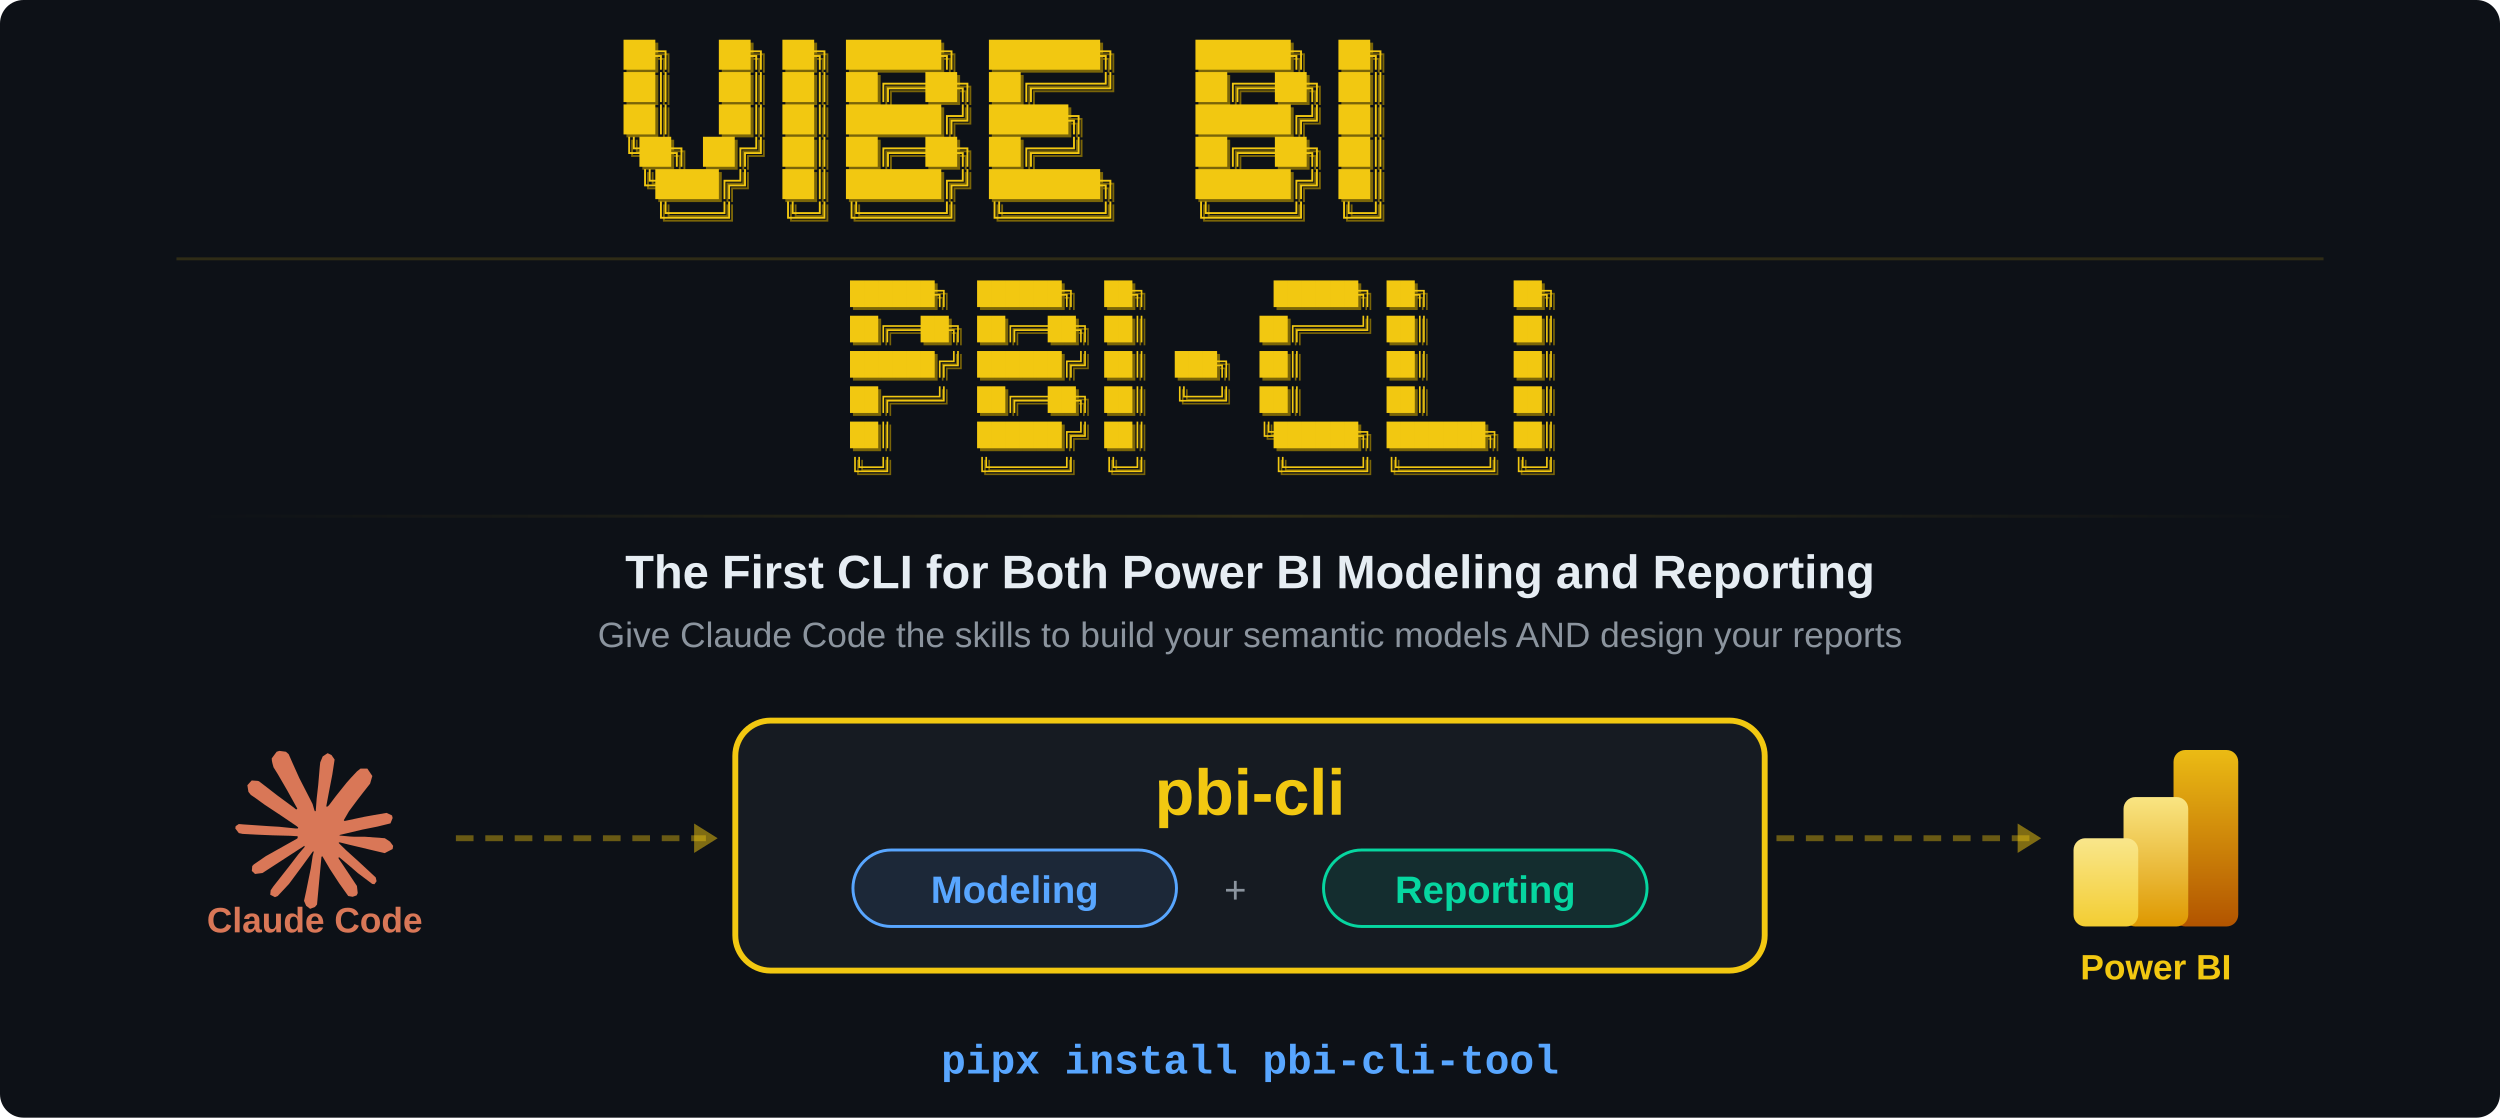
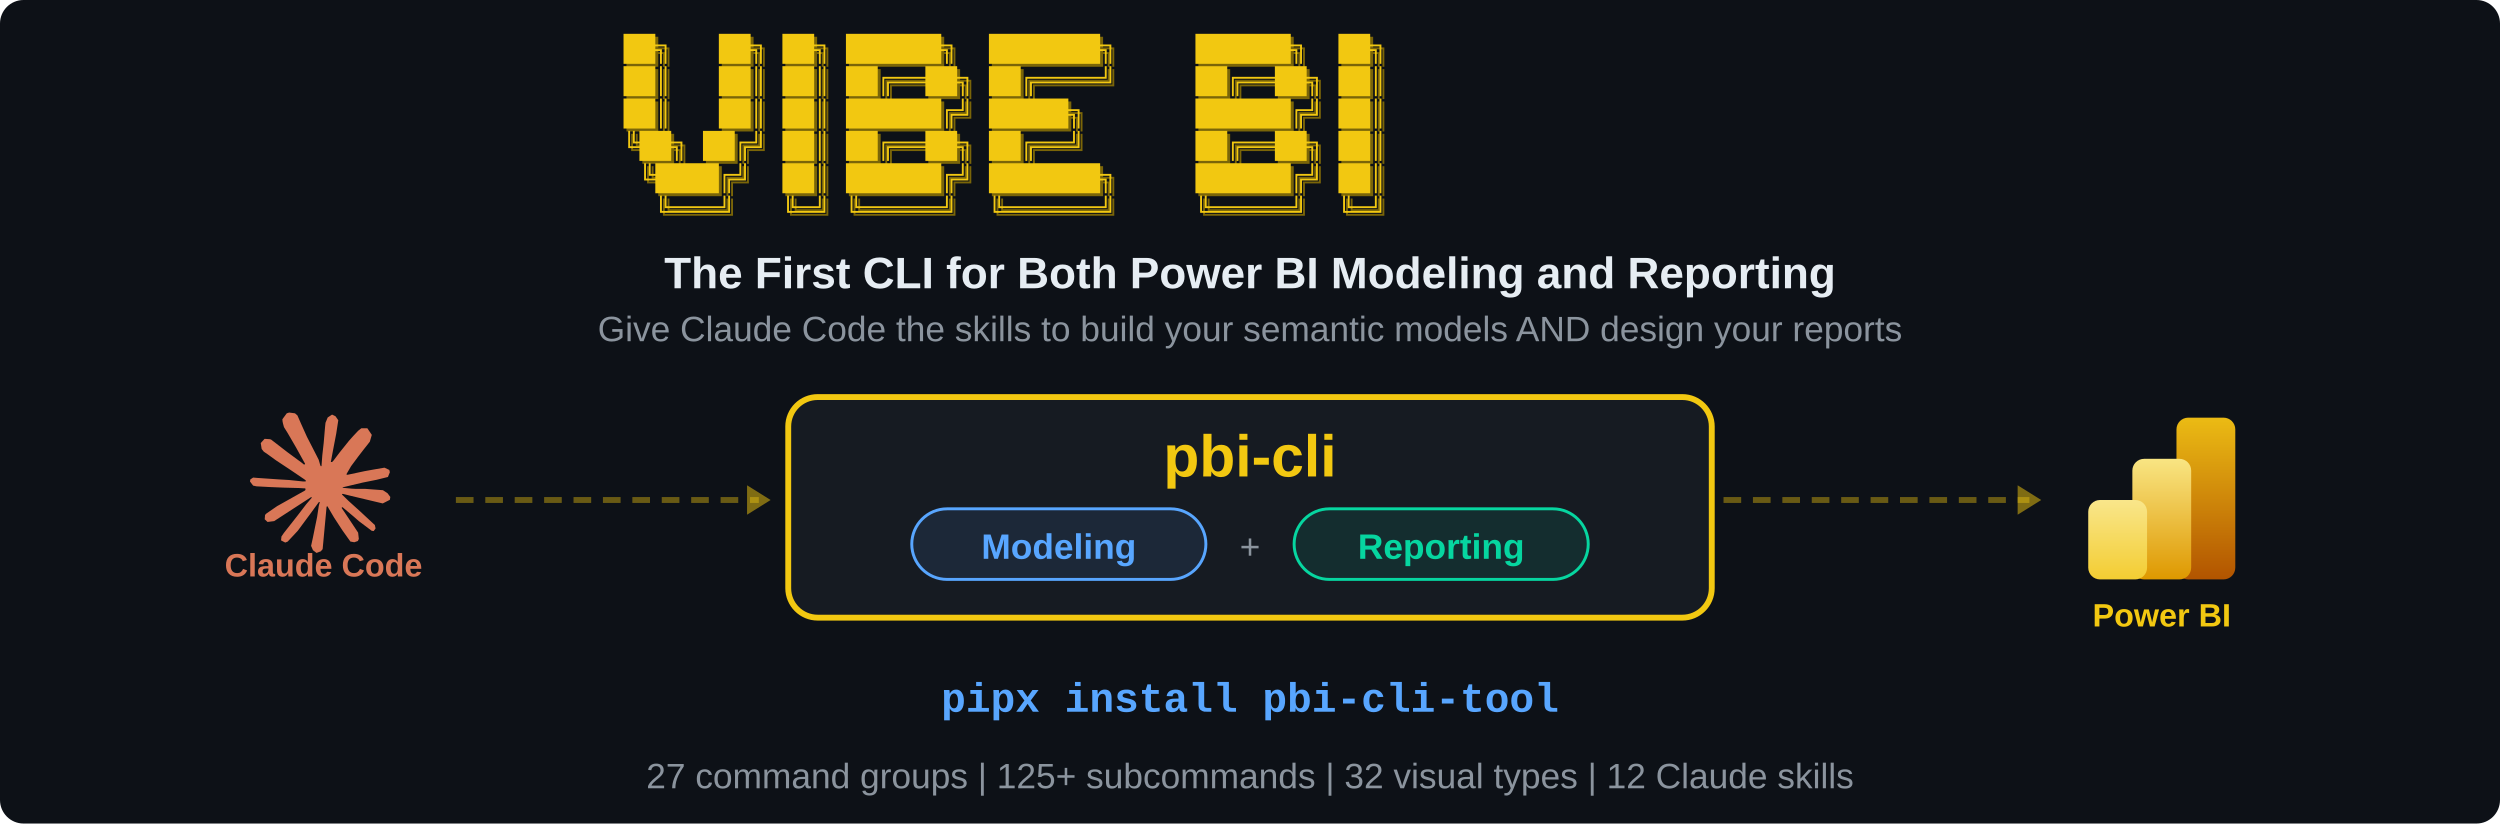
- <svg xmlns="http://www.w3.org/2000/svg" width="850" height="380" viewBox="0 0 850 380">
+ <svg xmlns="http://www.w3.org/2000/svg" width="850" height="280" viewBox="0 0 850 280">
  <defs>
    <linearGradient id="pbi-bar1" x1="50%" y1="0%" x2="50%" y2="100%">
      <stop offset="0%" stop-color="#EBBB14" />
      <stop offset="100%" stop-color="#B25400" />
    </linearGradient>
    <linearGradient id="pbi-bar2" x1="50%" y1="0%" x2="50%" y2="100%">
      <stop offset="0%" stop-color="#F9E583" />
      <stop offset="100%" stop-color="#DE9800" />
    </linearGradient>
    <linearGradient id="pbi-bar3" x1="50%" y1="0%" x2="50%" y2="100%">
      <stop offset="0%" stop-color="#F9E68B" />
      <stop offset="100%" stop-color="#F3CD32" />
    </linearGradient>
-     <linearGradient id="glow" x1="0%" y1="0%" x2="100%" y2="0%">
-       <stop offset="0%" stop-color="#F2C811" stop-opacity="0" />
-       <stop offset="50%" stop-color="#F2C811" stop-opacity="0.15" />
-       <stop offset="100%" stop-color="#F2C811" stop-opacity="0" />
-     </linearGradient>
  </defs>
  <rect width="100%" height="100%" fill="#0d1117" rx="8" />
  <text font-family="'Courier New', Courier, monospace" font-size="9" fill="#7A6508" xml:space="preserve">
-     <tspan x="213" y="22">██╗   ██╗ ██╗ ██████╗  ███████╗     ██████╗  ██╗</tspan>
-     <tspan x="213" y="33">██║   ██║ ██║ ██╔══██╗ ██╔════╝     ██╔══██╗ ██║</tspan>
-     <tspan x="213" y="44">██║   ██║ ██║ ██████╔╝ █████╗       ██████╔╝ ██║</tspan>
-     <tspan x="213" y="55">╚██╗ ██╔╝ ██║ ██╔══██╗ ██╔══╝       ██╔══██╗ ██║</tspan>
-     <tspan x="213" y="66"> ╚████╔╝  ██║ ██████╔╝ ███████╗     ██████╔╝ ██║</tspan>
-     <tspan x="213" y="77">  ╚═══╝   ╚═╝ ╚═════╝  ╚══════╝     ╚═════╝  ╚═╝</tspan>
+     <tspan x="213" y="20">██╗   ██╗ ██╗ ██████╗  ███████╗     ██████╗  ██╗</tspan>
+     <tspan x="213" y="31">██║   ██║ ██║ ██╔══██╗ ██╔════╝     ██╔══██╗ ██║</tspan>
+     <tspan x="213" y="42">██║   ██║ ██║ ██████╔╝ █████╗       ██████╔╝ ██║</tspan>
+     <tspan x="213" y="53">╚██╗ ██╔╝ ██║ ██╔══██╗ ██╔══╝       ██╔══██╗ ██║</tspan>
+     <tspan x="213" y="64"> ╚████╔╝  ██║ ██████╔╝ ███████╗     ██████╔╝ ██║</tspan>
+     <tspan x="213" y="75">  ╚═══╝   ╚═╝ ╚═════╝  ╚══════╝     ╚═════╝  ╚═╝</tspan>
  </text>
  <text font-family="'Courier New', Courier, monospace" font-size="9" fill="#F2C811" xml:space="preserve">
-     <tspan x="212" y="21">██╗   ██╗ ██╗ ██████╗  ███████╗     ██████╗  ██╗</tspan>
-     <tspan x="212" y="32">██║   ██║ ██║ ██╔══██╗ ██╔════╝     ██╔══██╗ ██║</tspan>
-     <tspan x="212" y="43">██║   ██║ ██║ ██████╔╝ █████╗       ██████╔╝ ██║</tspan>
-     <tspan x="212" y="54">╚██╗ ██╔╝ ██║ ██╔══██╗ ██╔══╝       ██╔══██╗ ██║</tspan>
-     <tspan x="212" y="65"> ╚████╔╝  ██║ ██████╔╝ ███████╗     ██████╔╝ ██║</tspan>
-     <tspan x="212" y="76">  ╚═══╝   ╚═╝ ╚═════╝  ╚══════╝     ╚═════╝  ╚═╝</tspan>
+     <tspan x="212" y="19">██╗   ██╗ ██╗ ██████╗  ███████╗     ██████╗  ██╗</tspan>
+     <tspan x="212" y="30">██║   ██║ ██║ ██╔══██╗ ██╔════╝     ██╔══██╗ ██║</tspan>
+     <tspan x="212" y="41">██║   ██║ ██║ ██████╔╝ █████╗       ██████╔╝ ██║</tspan>
+     <tspan x="212" y="52">╚██╗ ██╔╝ ██║ ██╔══██╗ ██╔══╝       ██╔══██╗ ██║</tspan>
+     <tspan x="212" y="63"> ╚████╔╝  ██║ ██████╔╝ ███████╗     ██████╔╝ ██║</tspan>
+     <tspan x="212" y="74">  ╚═══╝   ╚═╝ ╚═════╝  ╚══════╝     ╚═════╝  ╚═╝</tspan>
  </text>
-   <line x1="60" y1="88" x2="790" y2="88" stroke="#F2C811" stroke-opacity="0.15" stroke-width="1" />
-   <text font-family="'Courier New', Courier, monospace" font-size="8" fill="#7A6508" xml:space="preserve">
-     <tspan x="290" y="103">██████╗  ██████╗  ██╗         ██████╗ ██╗      ██╗</tspan>
-     <tspan x="290" y="115">██╔══██╗ ██╔══██╗ ██║        ██╔════╝ ██║      ██║</tspan>
-     <tspan x="290" y="127">██████╔╝ ██████╔╝ ██║  ███╗  ██║      ██║      ██║</tspan>
-     <tspan x="290" y="139">██╔═══╝  ██╔══██╗ ██║  ╚══╝  ██║      ██║      ██║</tspan>
-     <tspan x="290" y="151">██║      ██████╔╝ ██║        ╚██████╗ ███████╗ ██║</tspan>
-     <tspan x="290" y="163">╚═╝      ╚═════╝  ╚═╝         ╚═════╝ ╚══════╝ ╚═╝</tspan>
-   </text>
-   <text font-family="'Courier New', Courier, monospace" font-size="8" fill="#F2C811" xml:space="preserve">
-     <tspan x="289" y="102">██████╗  ██████╗  ██╗         ██████╗ ██╗      ██╗</tspan>
-     <tspan x="289" y="114">██╔══██╗ ██╔══██╗ ██║        ██╔════╝ ██║      ██║</tspan>
-     <tspan x="289" y="126">██████╔╝ ██████╔╝ ██║  ███╗  ██║      ██║      ██║</tspan>
-     <tspan x="289" y="138">██╔═══╝  ██╔══██╗ ██║  ╚══╝  ██║      ██║      ██║</tspan>
-     <tspan x="289" y="150">██║      ██████╔╝ ██║        ╚██████╗ ███████╗ ██║</tspan>
-     <tspan x="289" y="162">╚═╝      ╚═════╝  ╚═╝         ╚═════╝ ╚══════╝ ╚═╝</tspan>
-   </text>
-   <rect x="60" y="175" width="730" height="1" fill="url(#glow)" />
-   <text x="425" y="200" font-family="'Segoe UI', Arial, sans-serif" font-size="16" fill="#e6edf3" text-anchor="middle" font-weight="600">The First CLI for Both Power BI Modeling and Reporting</text>
-   <text x="425" y="220" font-family="'Segoe UI', Arial, sans-serif" font-size="12" fill="#8b949e" text-anchor="middle">Give Claude Code the skills to build your semantic models AND design your reports</text>
-   <g transform="translate(80, 255) scale(0.045)">
+   <text x="425" y="98" font-family="'Segoe UI', Arial, sans-serif" font-size="15" fill="#e6edf3" text-anchor="middle" font-weight="600">The First CLI for Both Power BI Modeling and Reporting</text>
+   <text x="425" y="116" font-family="'Segoe UI', Arial, sans-serif" font-size="12" fill="#8b949e" text-anchor="middle">Give Claude Code the skills to build your semantic models AND design your reports</text>
+   <g transform="translate(85, 140) scale(0.04)">
    <path fill="#d97757" d="M 233.96 800.215 L 468.644 668.537 L 472.591 657.101 L 468.644 650.738 L 457.208 650.738 L 417.987 648.322 L 283.893 644.698 L 167.597 639.866 L 54.926 633.826 L 26.577 627.785 L 3.3e-05 592.752 L 2.738 575.275 L 26.577 559.248 L 60.725 562.228 L 136.188 567.383 L 249.423 575.195 L 331.57 580.027 L 453.262 592.671 L 472.591 592.671 L 475.329 584.859 L 468.725 580.027 L 463.571 575.195 L 346.389 495.785 L 219.544 411.866 L 153.101 363.544 L 117.181 339.06 L 99.06 316.107 L 91.248 266.014 L 123.866 230.094 L 167.678 233.074 L 178.873 236.054 L 223.248 270.201 L 318.04 343.57 L 441.826 434.738 L 459.946 449.799 L 467.195 444.644 L 468.081 441.02 L 459.946 427.409 L 392.617 305.718 L 320.779 181.933 L 288.805 130.631 L 280.349 99.866 C 277.369 87.221 275.195 76.591 275.195 63.624 L 312.322 13.208 L 332.859 6.604 L 382.389 13.208 L 403.248 31.329 L 434.014 101.718 L 483.866 212.537 L 561.181 363.221 L 583.812 407.919 L 595.893 449.315 L 600.403 461.96 L 608.215 461.96 L 608.215 454.712 L 614.577 369.826 L 626.336 265.611 L 637.772 131.517 L 641.718 93.745 L 660.403 48.483 L 697.53 24 L 726.524 37.852 L 750.363 72 L 747.06 94.067 L 732.886 186.201 L 705.101 330.524 L 686.98 427.168 L 697.53 427.168 L 709.611 415.087 L 758.497 350.175 L 840.644 247.49 L 876.886 206.738 L 919.168 161.718 L 946.309 140.295 L 997.611 140.295 L 1035.383 196.43 L 1018.47 254.416 L 965.638 321.423 L 921.826 378.202 L 859.007 462.765 L 819.785 530.416 L 823.409 535.812 L 832.752 534.926 L 974.658 504.725 L 1051.329 490.873 L 1142.819 475.168 L 1184.215 494.497 L 1188.725 514.148 L 1172.456 554.336 L 1074.604 578.497 L 959.839 601.45 L 788.94 641.879 L 786.846 643.409 L 789.262 646.389 L 866.255 653.638 L 899.195 655.409 L 979.812 655.409 L 1129.933 666.604 L 1169.154 692.537 L 1192.671 724.269 L 1188.725 748.43 L 1128.322 779.195 L 1046.819 759.866 L 856.591 714.604 L 791.356 698.336 L 782.336 698.336 L 782.336 703.732 L 836.698 756.886 L 936.322 846.846 L 1061.074 962.819 L 1067.436 991.49 L 1051.409 1014.121 L 1034.497 1011.705 L 924.886 929.235 L 882.604 892.108 L 786.846 811.49 L 780.483 811.49 L 780.483 819.946 L 802.55 852.242 L 919.087 1027.409 L 925.128 1081.128 L 916.671 1098.604 L 886.47 1109.154 L 853.289 1103.114 L 785.074 1007.356 L 714.685 899.517 L 657.906 802.872 L 650.98 806.819 L 617.477 1167.705 L 601.772 1186.148 L 565.53 1200 L 535.329 1177.047 L 519.302 1139.92 L 535.329 1066.551 L 554.658 970.792 L 570.362 894.685 L 584.537 800.134 L 592.993 768.725 L 592.43 766.631 L 585.503 767.517 L 514.228 865.369 L 405.826 1011.866 L 320.054 1103.678 L 299.517 1111.812 L 263.92 1093.369 L 267.221 1060.43 L 287.114 1031.114 L 405.826 880.107 L 477.423 786.524 L 523.651 732.483 L 523.329 724.671 L 520.591 724.671 L 205.289 929.396 L 149.154 936.644 L 124.993 914.014 L 127.973 876.886 L 139.409 864.805 L 234.201 799.57 L 233.879 799.893 Z" />
  </g>
-   <text x="107" y="317" font-family="'Segoe UI', Arial, sans-serif" font-size="12" fill="#d97757" text-anchor="middle" font-weight="600">Claude Code</text>
-   <line x1="155" y1="285" x2="240" y2="285" stroke="#F2C811" stroke-width="2" stroke-dasharray="6,4" stroke-opacity="0.4" />
-   <polygon points="244,285 236,280 236,290" fill="#F2C811" fill-opacity="0.5" />
-   <rect x="250" y="245" width="350" height="85" rx="12" fill="#161b22" stroke="#F2C811" stroke-width="2" />
-   <text x="425" y="277" font-family="'Segoe UI', Arial, sans-serif" font-size="22" fill="#F2C811" text-anchor="middle" font-weight="bold">pbi-cli</text>
-   <rect x="290" y="289" width="110" height="26" rx="13" fill="#58a6ff" fill-opacity="0.1" stroke="#58a6ff" stroke-width="1" />
-   <text x="345" y="307" font-family="'Segoe UI', Arial, sans-serif" font-size="13" fill="#58a6ff" text-anchor="middle" font-weight="600">Modeling</text>
-   <rect x="450" y="289" width="110" height="26" rx="13" fill="#06d6a0" fill-opacity="0.1" stroke="#06d6a0" stroke-width="1" />
-   <text x="505" y="307" font-family="'Segoe UI', Arial, sans-serif" font-size="13" fill="#06d6a0" text-anchor="middle" font-weight="600">Reporting</text>
-   <text x="420" y="307" font-family="'Segoe UI', Arial, sans-serif" font-size="13" fill="#8b949e" text-anchor="middle">+</text>
-   <line x1="604" y1="285" x2="690" y2="285" stroke="#F2C811" stroke-width="2" stroke-dasharray="6,4" stroke-opacity="0.4" />
-   <polygon points="694,285 686,280 686,290" fill="#F2C811" fill-opacity="0.5" />
-   <g transform="translate(705, 255)">
-     <rect x="34" y="0" width="22" height="60" rx="4" fill="url(#pbi-bar1)" />
-     <rect x="17" y="16" width="22" height="44" rx="4" fill="url(#pbi-bar2)" />
-     <rect x="0" y="30" width="22" height="30" rx="4" fill="url(#pbi-bar3)" />
+   <text x="110" y="196" font-family="'Segoe UI', Arial, sans-serif" font-size="11" fill="#d97757" text-anchor="middle" font-weight="600">Claude Code</text>
+   <line x1="155" y1="170" x2="258" y2="170" stroke="#F2C811" stroke-width="2" stroke-dasharray="6,4" stroke-opacity="0.4" />
+   <polygon points="262,170 254,165 254,175" fill="#F2C811" fill-opacity="0.5" />
+   <rect x="268" y="135" width="314" height="75" rx="10" fill="#161b22" stroke="#F2C811" stroke-width="2" />
+   <text x="425" y="162" font-family="'Segoe UI', Arial, sans-serif" font-size="20" fill="#F2C811" text-anchor="middle" font-weight="bold">pbi-cli</text>
+   <rect x="310" y="173" width="100" height="24" rx="12" fill="#58a6ff" fill-opacity="0.1" stroke="#58a6ff" stroke-width="1" />
+   <text x="360" y="190" font-family="'Segoe UI', Arial, sans-serif" font-size="12" fill="#58a6ff" text-anchor="middle" font-weight="600">Modeling</text>
+   <text x="425" y="190" font-family="'Segoe UI', Arial, sans-serif" font-size="12" fill="#8b949e" text-anchor="middle">+</text>
+   <rect x="440" y="173" width="100" height="24" rx="12" fill="#06d6a0" fill-opacity="0.1" stroke="#06d6a0" stroke-width="1" />
+   <text x="490" y="190" font-family="'Segoe UI', Arial, sans-serif" font-size="12" fill="#06d6a0" text-anchor="middle" font-weight="600">Reporting</text>
+   <line x1="586" y1="170" x2="690" y2="170" stroke="#F2C811" stroke-width="2" stroke-dasharray="6,4" stroke-opacity="0.4" />
+   <polygon points="694,170 686,165 686,175" fill="#F2C811" fill-opacity="0.5" />
+   <g transform="translate(710, 142)">
+     <rect x="30" y="0" width="20" height="55" rx="4" fill="url(#pbi-bar1)" />
+     <rect x="15" y="14" width="20" height="41" rx="4" fill="url(#pbi-bar2)" />
+     <rect x="0" y="28" width="20" height="27" rx="4" fill="url(#pbi-bar3)" />
  </g>
-   <text x="733" y="333" font-family="'Segoe UI', Arial, sans-serif" font-size="12" fill="#F2C811" text-anchor="middle" font-weight="600">Power BI</text>
-   <text x="425" y="365" font-family="'Courier New', Courier, monospace" font-size="14" fill="#58a6ff" text-anchor="middle" font-weight="bold">pipx install pbi-cli-tool</text>
+   <text x="735" y="213" font-family="'Segoe UI', Arial, sans-serif" font-size="11" fill="#F2C811" text-anchor="middle" font-weight="600">Power BI</text>
+   <text x="425" y="242" font-family="'Courier New', Courier, monospace" font-size="14" fill="#58a6ff" text-anchor="middle" font-weight="bold">pipx install pbi-cli-tool</text>
+   <text x="425" y="268" font-family="'Segoe UI', Arial, sans-serif" font-size="12" fill="#8b949e" text-anchor="middle">27 command groups | 125+ subcommands | 32 visual types | 12 Claude skills</text>
</svg>
